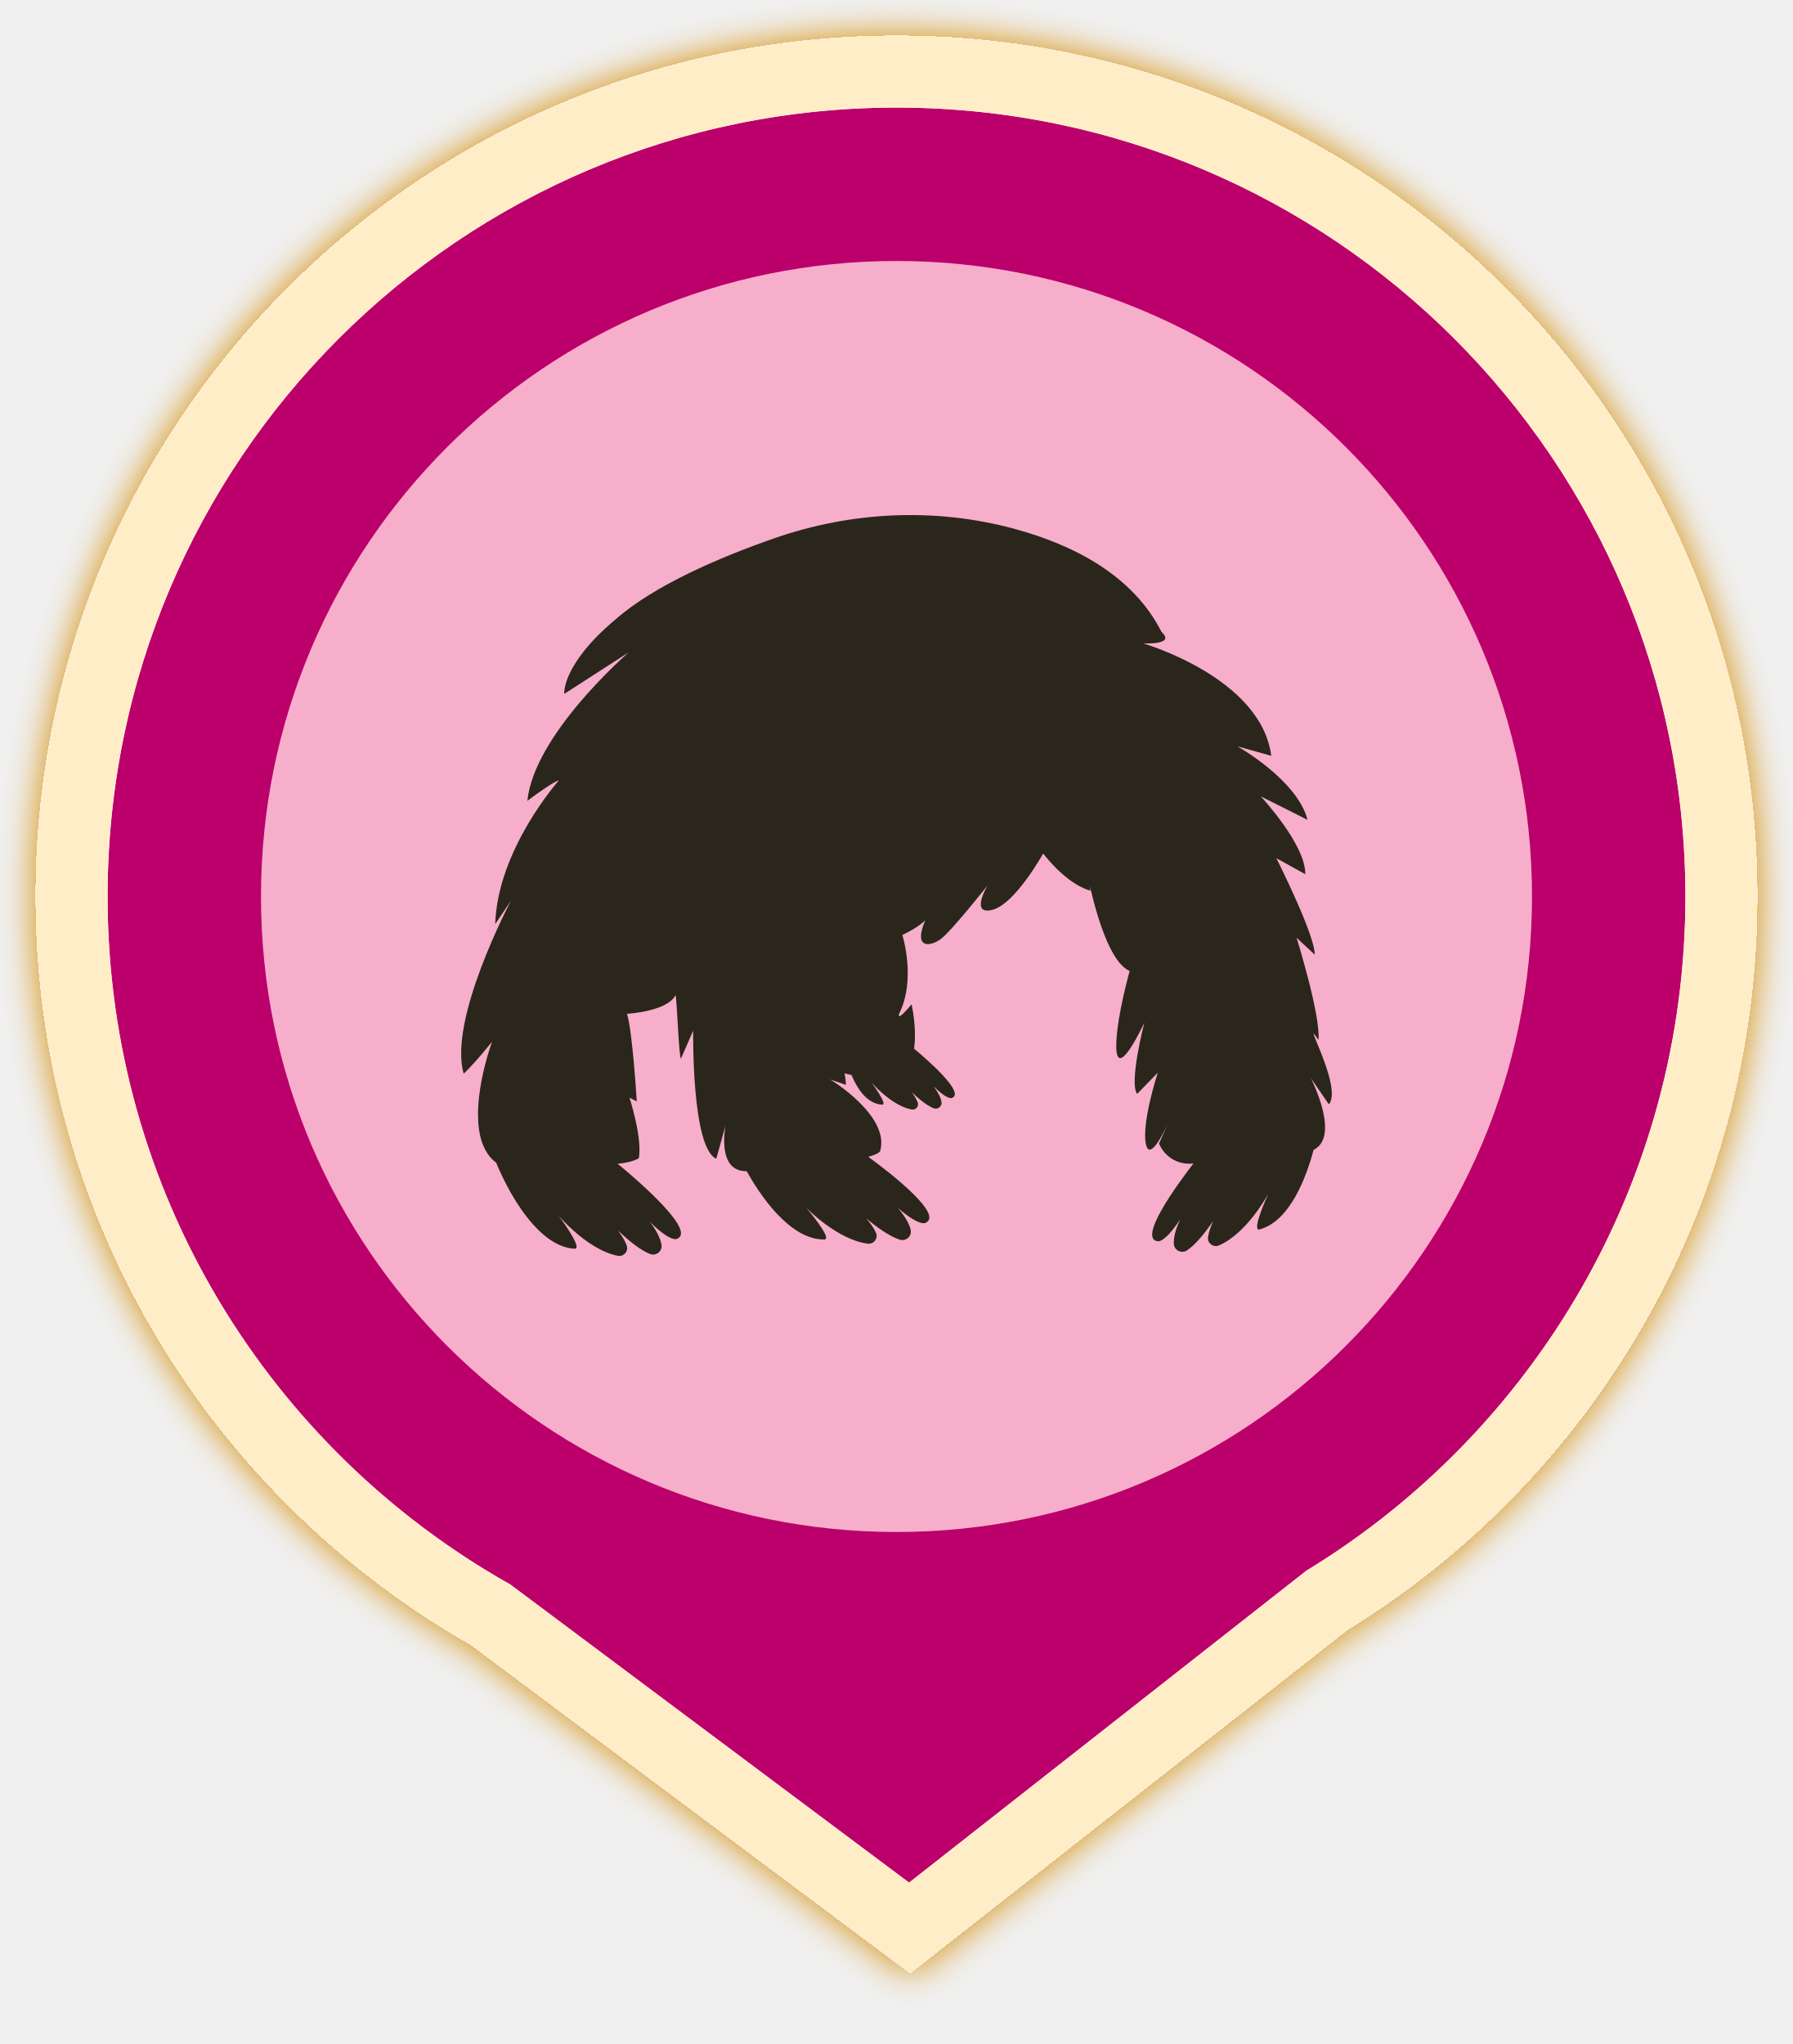
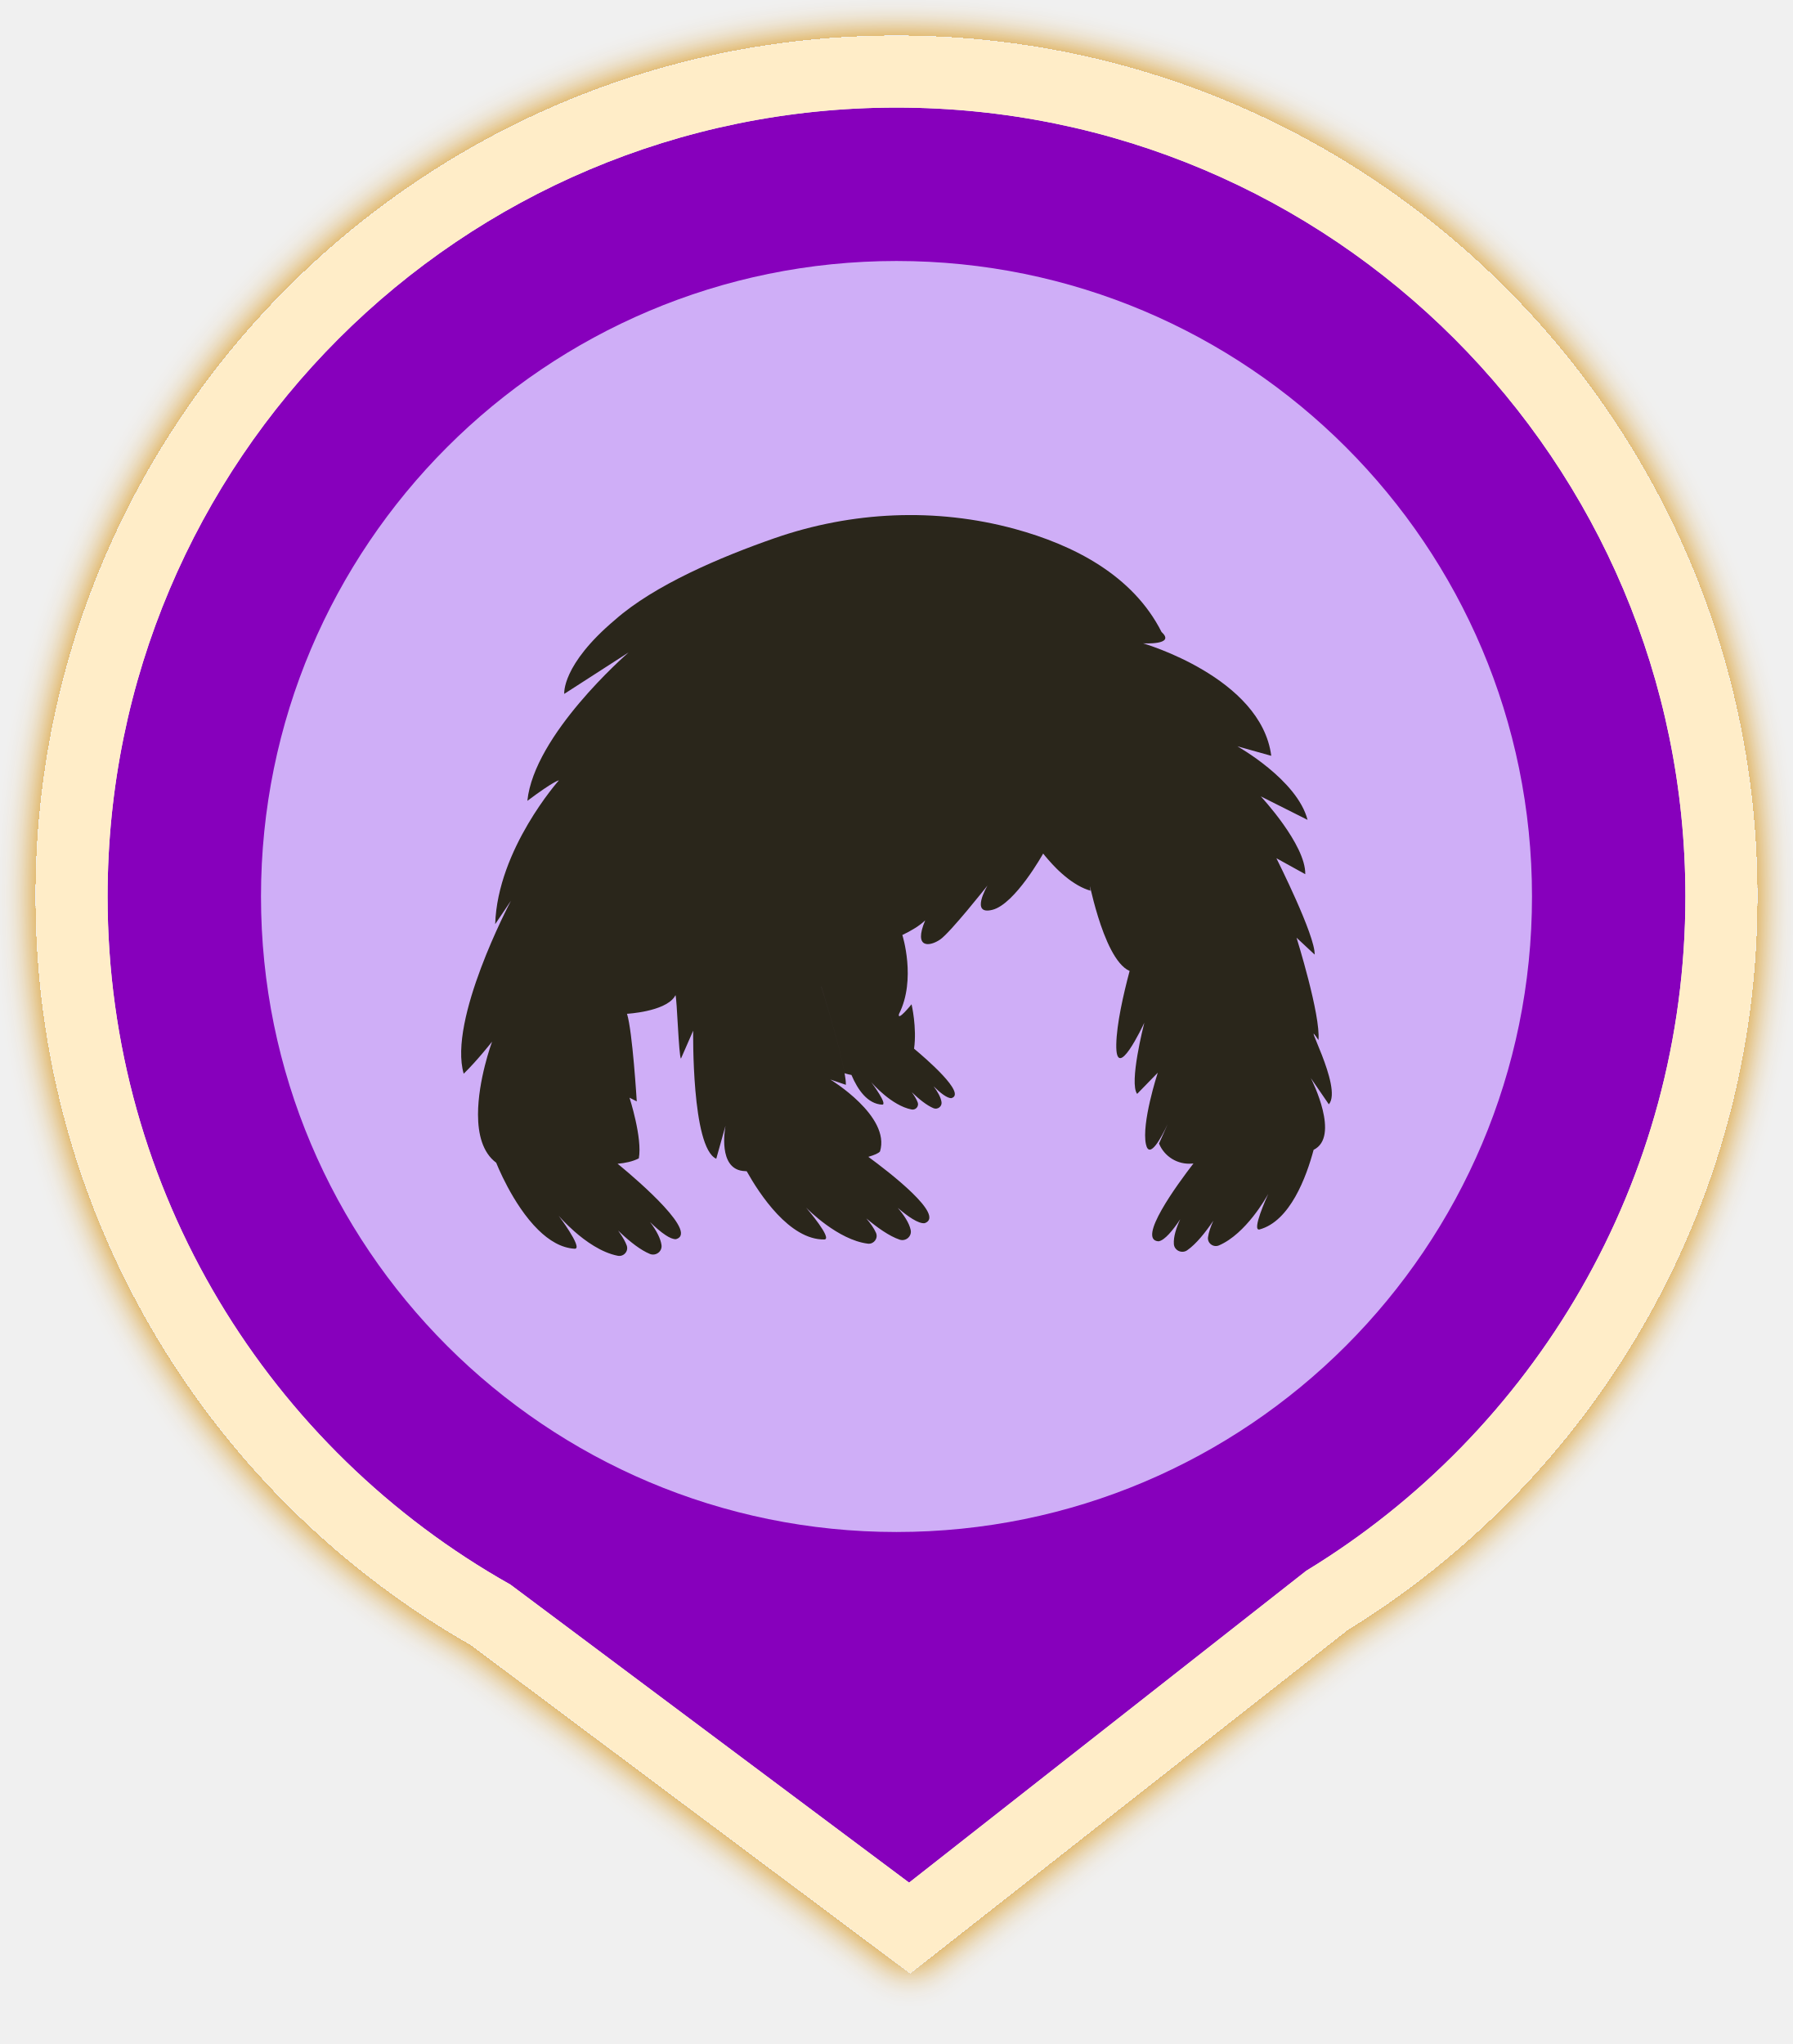
<svg xmlns="http://www.w3.org/2000/svg" width="50" height="57" viewBox="0 0 50 57" fill="none">
-   <g filter="url(#filter0_d_514_2197)">
-     <mask id="path-1-outside-1_514_2197" maskUnits="userSpaceOnUse" x="1" y="1" width="48" height="55" fill="black">
+   <g filter="url(#filter0_d_644_2233)">
+     <mask id="path-1-outside-1_644_2233" maskUnits="userSpaceOnUse" x="1" y="1" width="48" height="55" fill="black">
      <rect fill="white" x="1" y="1" width="48" height="55" />
      <path d="M25 3C37.15 3 47 12.85 47 25C47 32.965 42.766 39.942 36.427 43.803L25.351 52.5L14.233 44.188C7.53 40.418 3 33.239 3 25C3 12.85 12.85 3 25 3Z" />
    </mask>
-     <path d="M25 3C37.15 3 47 12.85 47 25C47 32.965 42.766 39.942 36.427 43.803L25.351 52.5L14.233 44.188C7.53 40.418 3 33.239 3 25C3 12.85 12.85 3 25 3Z" fill="#BC006B" />
-     <path d="M36.427 43.803L35.386 42.095L35.285 42.156L35.192 42.23L36.427 43.803ZM25.351 52.5L24.153 54.102L25.38 55.02L26.586 54.073L25.351 52.5ZM14.233 44.188L15.431 42.586L15.327 42.508L15.214 42.444L14.233 44.188ZM25 3V5C36.046 5 45 13.954 45 25H47H49C49 11.745 38.255 1 25 1V3ZM47 25H45C45 32.239 41.155 38.581 35.386 42.095L36.427 43.803L37.467 45.511C44.378 41.302 49 33.692 49 25H47ZM36.427 43.803L35.192 42.23L24.115 50.927L25.351 52.5L26.586 54.073L37.662 45.376L36.427 43.803ZM25.351 52.5L26.548 50.898L15.431 42.586L14.233 44.188L13.036 45.789L24.153 54.102L25.351 52.5ZM14.233 44.188L15.214 42.444C9.114 39.014 5 32.487 5 25H3H1C1 33.991 5.945 41.821 13.253 45.931L14.233 44.188ZM3 25H5C5 13.954 13.954 5 25 5V3V1C11.745 1 1 11.745 1 25H3Z" fill="#FFEDC8" mask="url(#path-1-outside-1_514_2197)" />
-     <circle cx="25" cy="25" r="17.722" fill="#F7AECB" />
+     <path d="M25 3C37.15 3 47 12.85 47 25C47 32.965 42.766 39.942 36.427 43.803L25.351 52.5L14.233 44.188C7.53 40.418 3 33.239 3 25C3 12.85 12.85 3 25 3Z" fill="#8700BC" />
+     <path d="M36.427 43.803L35.386 42.095L35.285 42.156L35.192 42.23L36.427 43.803ZM25.351 52.5L24.153 54.102L25.38 55.02L26.586 54.073L25.351 52.5ZM14.233 44.188L15.431 42.586L15.327 42.508L15.214 42.444L14.233 44.188ZM25 3V5C36.046 5 45 13.954 45 25H47H49C49 11.745 38.255 1 25 1V3ZM47 25H45C45 32.239 41.155 38.581 35.386 42.095L36.427 43.803L37.467 45.511C44.378 41.302 49 33.692 49 25H47ZM36.427 43.803L35.192 42.23L24.115 50.927L25.351 52.5L26.586 54.073L37.662 45.376L36.427 43.803ZM25.351 52.5L26.548 50.898L15.431 42.586L14.233 44.188L13.036 45.789L24.153 54.102L25.351 52.5ZM14.233 44.188L15.214 42.444C9.114 39.014 5 32.487 5 25H3H1C1 33.991 5.945 41.821 13.253 45.931L14.233 44.188ZM3 25H5C5 13.954 13.954 5 25 5V3V1C11.745 1 1 11.745 1 25H3Z" fill="#FFEDC8" mask="url(#path-1-outside-1_644_2233)" />
+     <circle cx="25" cy="25" r="17.722" fill="#CFAEF7" />
    <path d="M36.767 29.005C36.833 28.314 36.156 26.149 36.156 26.149L36.661 26.62C36.683 26.1 35.61 23.965 35.594 23.933C35.595 23.933 35.631 23.953 36.399 24.378C36.415 23.554 35.159 22.208 35.159 22.208L36.463 22.863C36.173 21.744 34.506 20.812 34.506 20.812L35.451 21.077C35.168 18.89 31.875 17.94 31.875 17.94C31.875 17.94 32.801 17.996 32.392 17.625C31.591 16.037 29.931 15.195 28.302 14.751C26.095 14.149 23.755 14.258 21.594 15.01C20.091 15.534 18.25 16.315 17.154 17.282C15.652 18.547 15.735 19.35 15.735 19.35L17.529 18.194C17.45 18.264 14.895 20.493 14.706 22.333C15.462 21.767 15.586 21.761 15.586 21.761C15.586 21.761 13.876 23.68 13.809 25.771C14.194 25.2 14.242 25.129 14.248 25.12C14.213 25.186 12.494 28.443 12.931 29.942C13.3 29.584 13.705 29.069 13.722 29.048C13.711 29.078 13.33 30.12 13.33 31.077C13.33 31.621 13.453 32.138 13.838 32.425C15.55 32.651 16.171 32.595 16.171 32.595C16.171 32.595 15.55 32.651 13.838 32.425C13.838 32.425 14.289 33.589 15.008 34.295C15.307 34.589 15.651 34.803 16.029 34.823C16.154 34.822 16.026 34.571 15.875 34.331C15.747 34.129 15.603 33.934 15.579 33.903C15.604 33.932 15.769 34.121 16.015 34.337C16.327 34.612 16.771 34.93 17.227 35.019C17.393 35.052 17.535 34.891 17.477 34.732C17.438 34.625 17.37 34.508 17.289 34.391C17.273 34.366 17.255 34.341 17.237 34.316C17.263 34.342 17.29 34.367 17.317 34.392C17.578 34.635 17.866 34.862 18.121 34.967C18.288 35.036 18.472 34.899 18.447 34.72C18.435 34.63 18.4 34.533 18.353 34.436C18.294 34.315 18.214 34.193 18.128 34.079C18.271 34.22 18.425 34.355 18.562 34.444C18.672 34.517 18.772 34.56 18.85 34.556C18.916 34.537 18.957 34.506 18.976 34.462C19.172 34.03 17.257 32.48 17.222 32.453C16.603 32.505 15.938 32.328 15.936 32.328C15.936 32.328 16.603 32.505 17.222 32.453C17.435 32.435 17.642 32.391 17.814 32.303C17.92 31.741 17.555 30.611 17.555 30.611L17.757 30.713C17.757 30.713 17.638 28.753 17.485 28.271C17.485 28.271 18.517 28.215 18.804 27.806C18.816 27.788 18.827 27.77 18.837 27.752C18.878 27.835 18.928 29.458 18.989 29.522L19.33 28.742C19.33 28.742 19.281 32.004 19.974 32.313C20.178 31.585 20.221 31.427 20.232 31.392C20.211 31.505 20.03 32.568 20.71 32.653C20.743 32.657 20.781 32.66 20.823 32.662C20.835 32.663 20.847 32.663 20.859 32.663C20.847 32.663 20.835 32.663 20.823 32.662C21.177 33.295 22.017 34.579 22.99 34.565C23.221 34.546 22.523 33.728 22.478 33.675C22.529 33.728 23.369 34.576 24.198 34.681C24.204 34.682 24.211 34.682 24.217 34.683C24.376 34.69 24.494 34.527 24.428 34.378C24.372 34.251 24.274 34.113 24.159 33.978C24.459 34.229 24.798 34.472 25.087 34.569C25.258 34.627 25.433 34.478 25.396 34.301C25.355 34.101 25.204 33.879 25.035 33.683C25.31 33.918 25.613 34.133 25.787 34.11C26.379 33.903 24.785 32.678 24.215 32.26C24.389 32.209 24.506 32.158 24.541 32.108C24.84 31.123 23.155 30.104 23.155 30.104L23.588 30.252C23.588 30.244 23.588 30.237 23.588 30.229C23.588 30.157 23.575 30.053 23.553 29.928C23.416 29.155 22.921 27.57 22.903 27.514C22.903 27.514 22.903 27.514 22.904 27.514C22.925 27.584 23.417 29.158 23.553 29.928C23.553 29.928 23.618 29.955 23.744 29.977C23.92 30.392 24.194 30.785 24.602 30.805C24.76 30.803 24.327 30.22 24.294 30.176C24.332 30.22 24.863 30.831 25.421 30.94C25.534 30.962 25.631 30.853 25.592 30.744C25.559 30.654 25.498 30.555 25.427 30.458C25.619 30.643 25.84 30.824 26.032 30.904C26.146 30.951 26.273 30.857 26.256 30.735C26.236 30.596 26.143 30.437 26.036 30.295C26.213 30.469 26.411 30.63 26.531 30.623C26.967 30.502 25.798 29.5 25.49 29.244C25.573 28.655 25.42 28.006 25.42 28.006C25.42 28.006 25.014 28.508 25.07 28.276C25.558 27.31 25.163 26.074 25.163 26.074C24.985 26.158 24.797 26.232 24.614 26.297C24.797 26.232 24.985 26.158 25.163 26.074C25.411 25.956 25.639 25.82 25.8 25.666C25.464 26.466 25.932 26.398 26.22 26.198C26.503 26.002 27.507 24.733 27.538 24.694C27.518 24.728 27.052 25.529 27.673 25.372C27.99 25.293 28.344 24.901 28.619 24.528C28.894 24.156 29.089 23.804 29.09 23.803C29.112 23.831 29.135 23.859 29.158 23.887C29.159 23.887 29.159 23.888 29.16 23.888C29.182 23.916 29.206 23.943 29.23 23.971C29.23 23.971 29.231 23.972 29.232 23.973C29.303 24.055 29.377 24.135 29.454 24.212C29.456 24.214 29.458 24.215 29.459 24.217C29.484 24.241 29.509 24.265 29.533 24.289C29.536 24.291 29.538 24.293 29.541 24.296C29.566 24.319 29.591 24.343 29.617 24.365C29.618 24.366 29.619 24.367 29.621 24.368C29.647 24.392 29.674 24.415 29.7 24.436C29.7 24.436 29.701 24.437 29.701 24.437C29.727 24.459 29.753 24.479 29.779 24.499C29.782 24.502 29.786 24.505 29.79 24.508C29.814 24.527 29.84 24.545 29.865 24.563C29.869 24.566 29.874 24.57 29.879 24.573C29.904 24.591 29.929 24.608 29.955 24.624C29.958 24.627 29.962 24.629 29.967 24.631C29.992 24.647 30.017 24.663 30.042 24.677C30.044 24.678 30.046 24.68 30.048 24.681C30.074 24.696 30.1 24.71 30.126 24.723C30.131 24.726 30.137 24.729 30.142 24.732C30.167 24.744 30.192 24.756 30.217 24.767C30.223 24.77 30.229 24.773 30.236 24.776C30.261 24.787 30.286 24.797 30.311 24.806C30.317 24.808 30.323 24.811 30.329 24.812C30.353 24.821 30.378 24.829 30.402 24.836C30.405 24.837 30.407 24.838 30.409 24.839C30.302 24.122 30.714 26.735 31.501 27.077C31.321 27.752 31.14 28.562 31.129 29.124C31.108 30.232 31.876 28.595 31.911 28.52C31.892 28.595 31.482 30.203 31.711 30.505C32.216 29.985 32.278 29.921 32.286 29.914C32.27 29.964 31.83 31.326 31.956 31.908C32.052 32.356 32.396 31.701 32.559 31.354L32.321 31.889C32.47 32.254 32.84 32.481 33.234 32.449C33.249 32.447 33.265 32.446 33.281 32.445C32.826 33.035 31.695 34.581 32.307 34.616C32.48 34.591 32.713 34.301 32.913 34C32.804 34.235 32.72 34.489 32.735 34.693C32.748 34.873 32.958 34.968 33.106 34.866C33.356 34.693 33.616 34.367 33.835 34.043C33.762 34.204 33.706 34.364 33.687 34.501C33.664 34.669 33.836 34.796 33.992 34.73C34.747 34.406 35.315 33.388 35.367 33.294C35.325 33.387 34.897 34.331 35.121 34.286C35.977 34.055 36.431 32.817 36.632 32.065C37.377 31.7 36.589 30.133 36.555 30.065C36.563 30.075 36.62 30.159 37.057 30.796C37.46 30.326 36.238 28.212 36.767 29.003L36.767 29.005Z" fill="#2A261B" />
  </g>
  <defs>
-     <filter id="filter0_d_514_2197" x="0" y="0" width="50" height="56.02" filterUnits="userSpaceOnUse" color-interpolation-filters="sRGB">
+     <filter id="filter0_d_644_2233" x="0" y="0" width="50" height="56.02" filterUnits="userSpaceOnUse" color-interpolation-filters="sRGB">
      <feFlood flood-opacity="0" result="BackgroundImageFix" />
      <feColorMatrix in="SourceAlpha" type="matrix" values="0 0 0 0 0 0 0 0 0 0 0 0 0 0 0 0 0 0 127 0" result="hardAlpha" />
      <feOffset />
      <feGaussianBlur stdDeviation="0.5" />
      <feComposite in2="hardAlpha" operator="out" />
      <feColorMatrix type="matrix" values="0 0 0 0 0.839 0 0 0 0 0.545 0 0 0 0 0 0 0 0 1 0" />
-       <feBlend mode="normal" in2="BackgroundImageFix" result="effect1_dropShadow_514_2197" />
-       <feBlend mode="normal" in="SourceGraphic" in2="effect1_dropShadow_514_2197" result="shape" />
+       <feBlend mode="normal" in2="BackgroundImageFix" result="effect1_dropShadow_644_2233" />
+       <feBlend mode="normal" in="SourceGraphic" in2="effect1_dropShadow_644_2233" result="shape" />
    </filter>
  </defs>
</svg>
